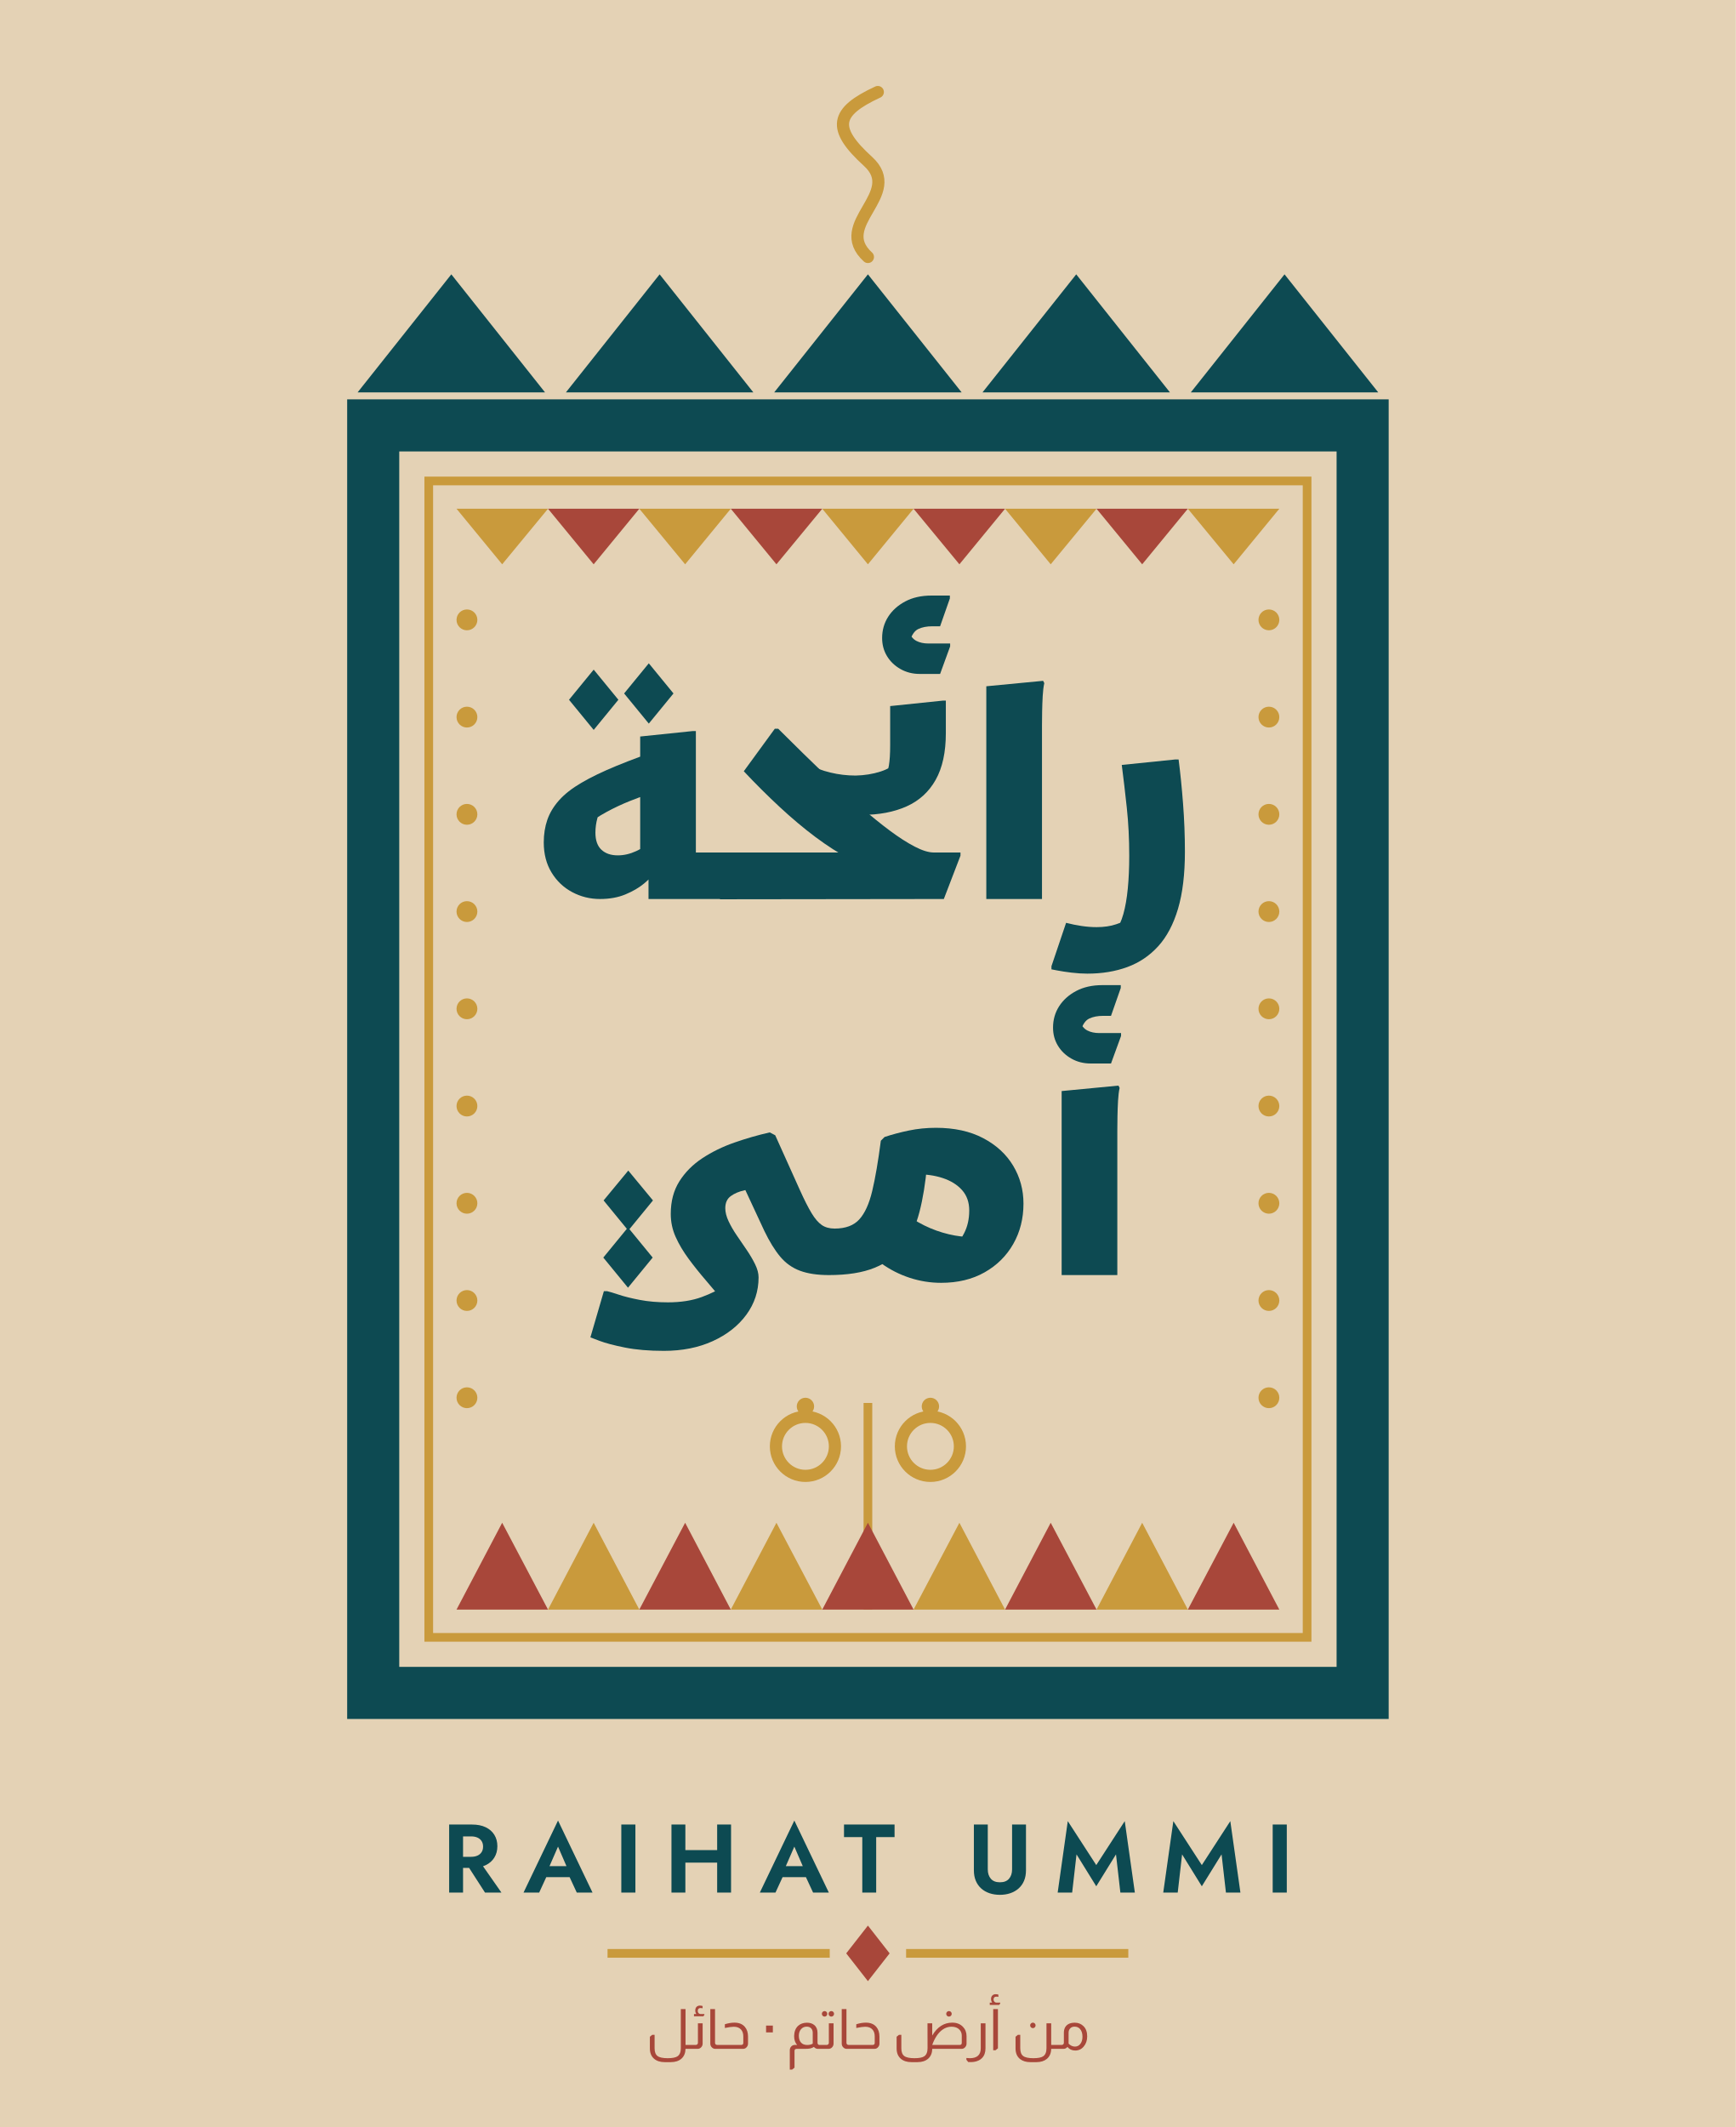
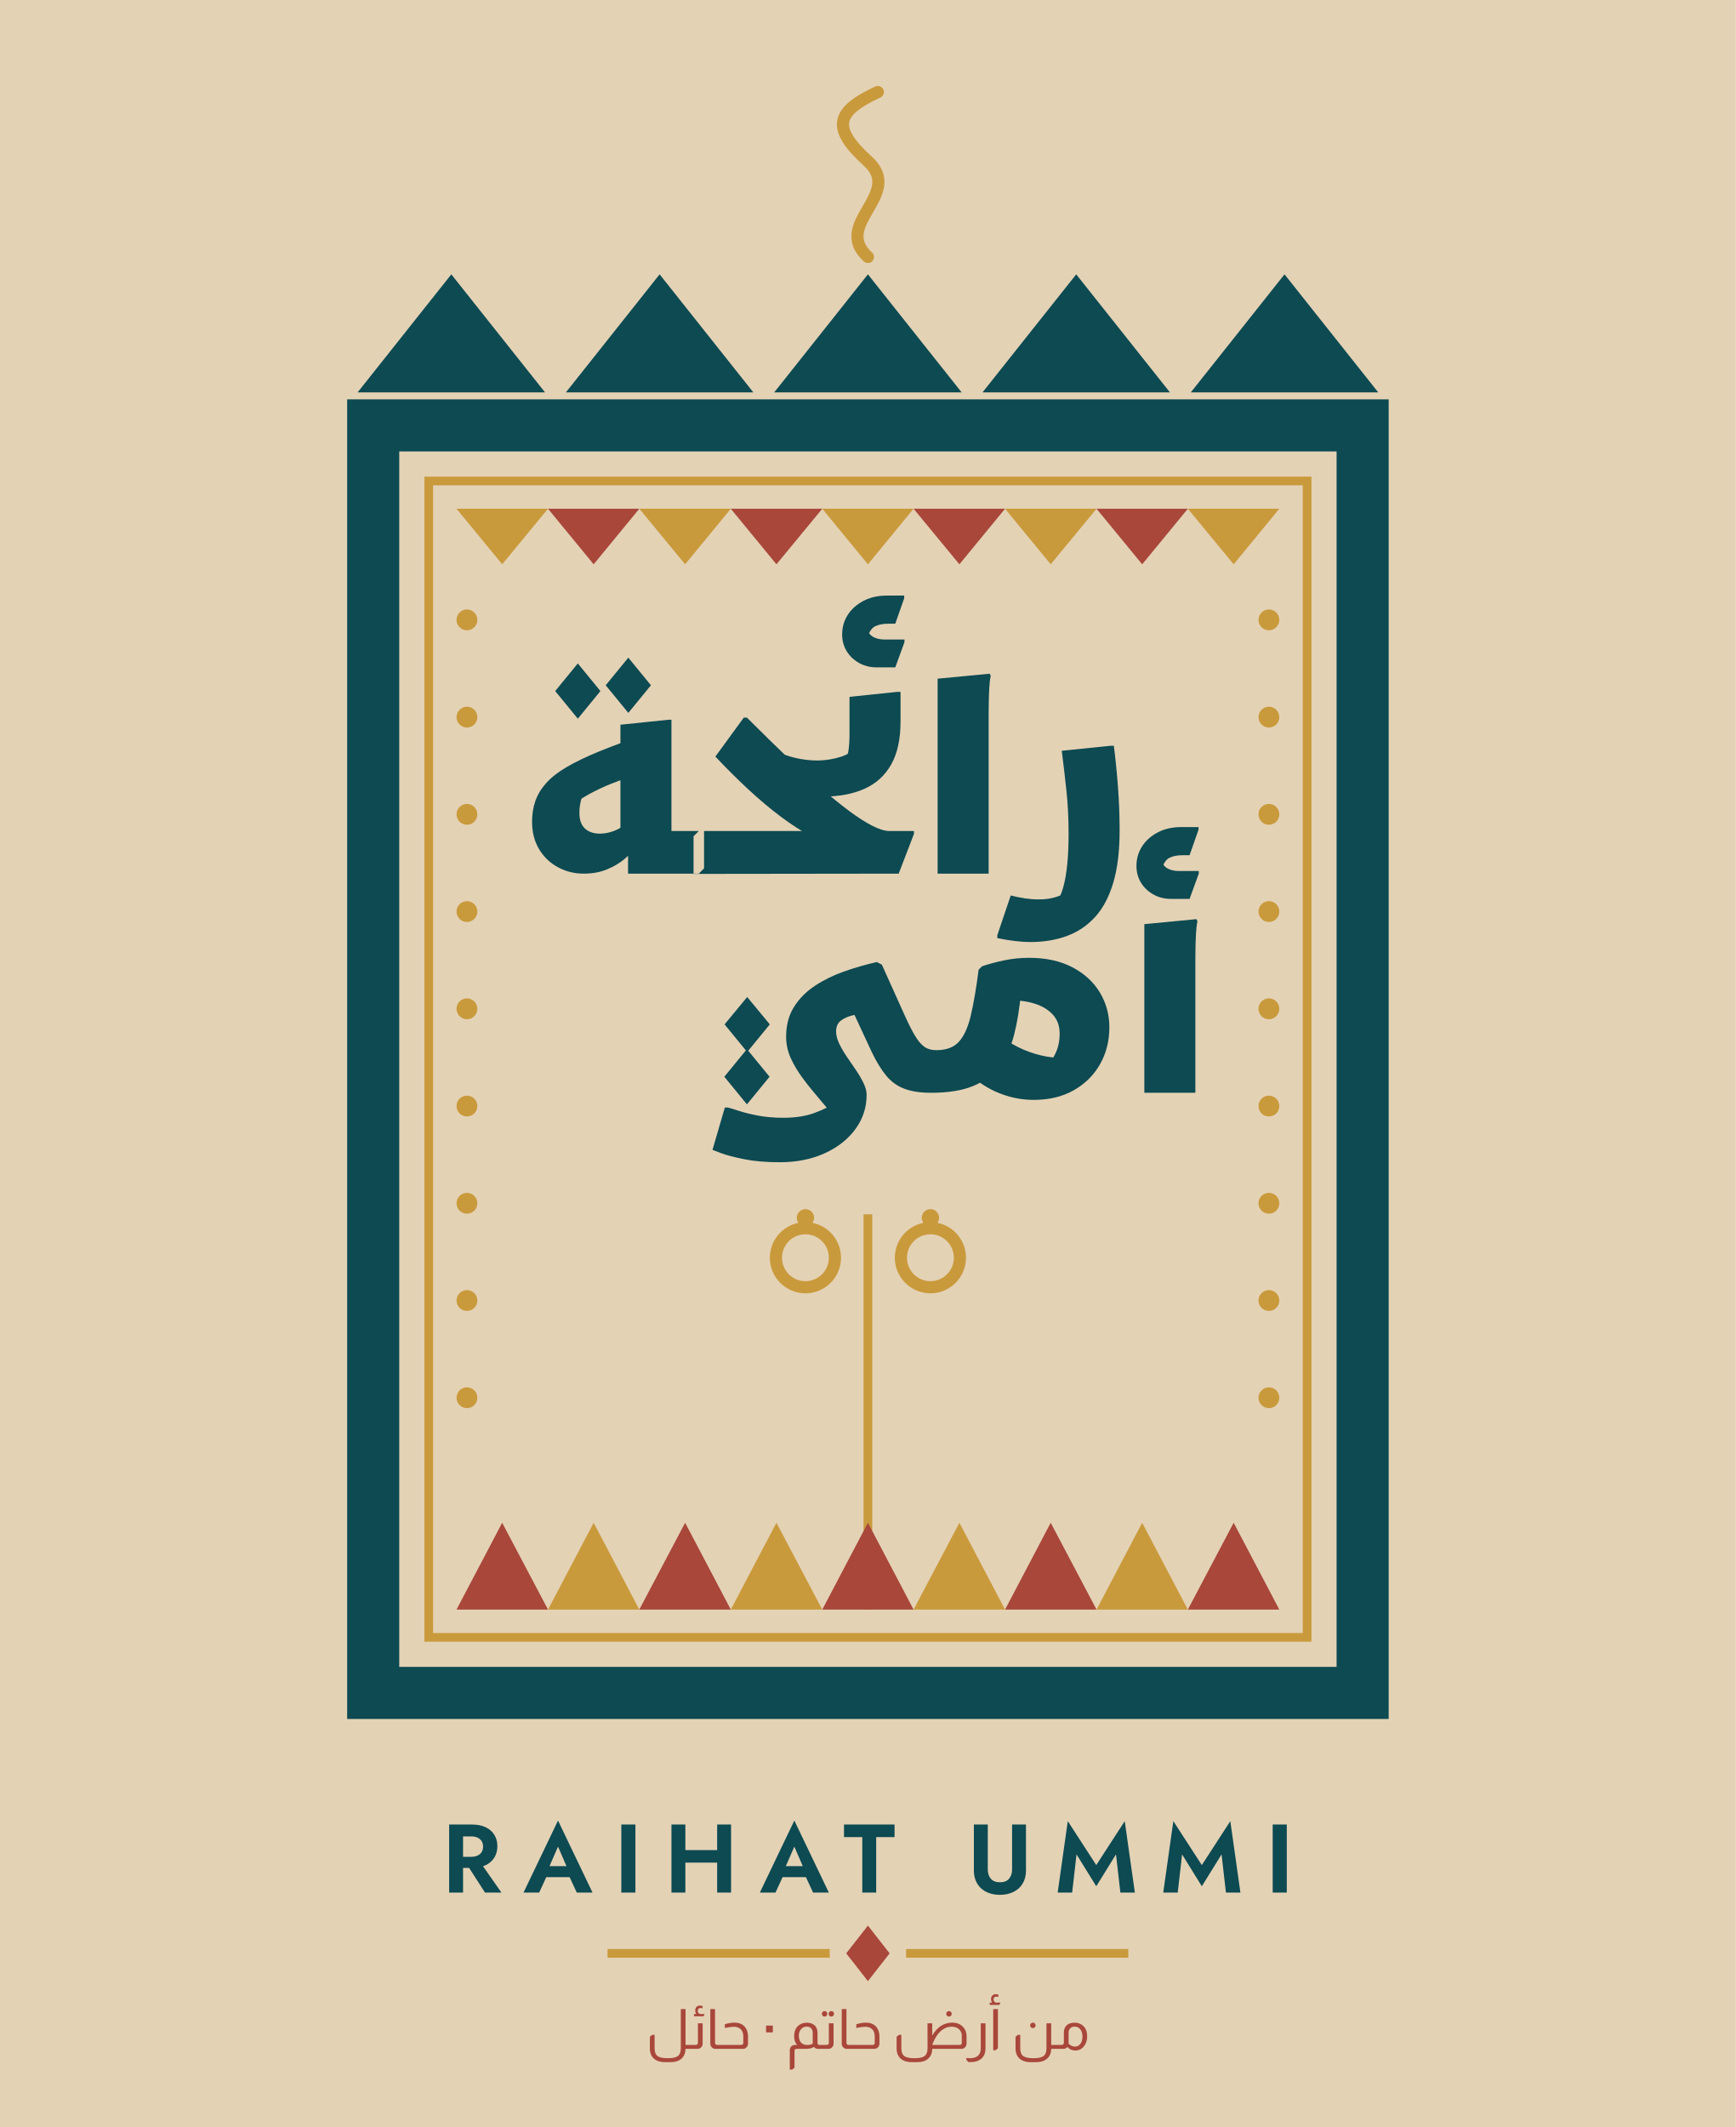
<svg xmlns="http://www.w3.org/2000/svg" viewBox="0 0 1000 1225" width="1000" height="1225">
  <rect width="1000" height="1225" fill="#E4D2B5" />
  <polygon points="206.0,226.0 314.0,226.0 260.0,158.0" fill="#0D4A52" />
  <polygon points="326.0,226.0 434.0,226.0 380.0,158.0" fill="#0D4A52" />
  <polygon points="446.0,226.0 554.0,226.0 500.0,158.0" fill="#0D4A52" />
  <polygon points="566.0,226.0 674.0,226.0 620.0,158.0" fill="#0D4A52" />
  <polygon points="686.0,226.0 794.0,226.0 740.0,158.0" fill="#0D4A52" />
  <path d="M500.0,148 c-20.9,-19.0 20.9,-36.1 0,-55.1 s-19.0,-28.5 5.7,-39.9" fill="none" stroke="#C99A3C" stroke-width="7" stroke-linecap="round" />
  <rect x="215" y="245.0" width="570" height="730" fill="none" stroke="#0D4A52" stroke-width="30" />
  <rect x="247" y="277" width="506" height="666" fill="none" stroke="#C99A3C" stroke-width="5" />
  <polygon points="263.0,293.0 315.7,293.0 289.3,325.0" fill="#C99A3C" />
  <polygon points="315.7,293.0 368.3,293.0 342.0,325.0" fill="#A8473A" />
  <polygon points="368.3,293.0 421.0,293.0 394.7,325.0" fill="#C99A3C" />
  <polygon points="421.0,293.0 473.7,293.0 447.3,325.0" fill="#A8473A" />
  <polygon points="473.7,293.0 526.3,293.0 500.0,325.0" fill="#C99A3C" />
  <polygon points="526.3,293.0 579.0,293.0 552.7,325.0" fill="#A8473A" />
  <polygon points="579.0,293.0 631.7,293.0 605.3,325.0" fill="#C99A3C" />
  <polygon points="631.7,293.0 684.3,293.0 658.0,325.0" fill="#A8473A" />
  <polygon points="684.3,293.0 737.0,293.0 710.7,325.0" fill="#C99A3C" />
  <circle cx="269" cy="357" r="6" fill="#C99A3C" />
  <circle cx="269" cy="413" r="6" fill="#C99A3C" />
  <circle cx="269" cy="469" r="6" fill="#C99A3C" />
  <circle cx="269" cy="525" r="6" fill="#C99A3C" />
  <circle cx="269" cy="581" r="6" fill="#C99A3C" />
  <circle cx="269" cy="637" r="6" fill="#C99A3C" />
  <circle cx="269" cy="693" r="6" fill="#C99A3C" />
  <circle cx="269" cy="749" r="6" fill="#C99A3C" />
  <circle cx="269" cy="805" r="6" fill="#C99A3C" />
  <circle cx="731" cy="357" r="6" fill="#C99A3C" />
  <circle cx="731" cy="413" r="6" fill="#C99A3C" />
  <circle cx="731" cy="469" r="6" fill="#C99A3C" />
  <circle cx="731" cy="525" r="6" fill="#C99A3C" />
  <circle cx="731" cy="581" r="6" fill="#C99A3C" />
  <circle cx="731" cy="637" r="6" fill="#C99A3C" />
  <circle cx="731" cy="693" r="6" fill="#C99A3C" />
  <circle cx="731" cy="749" r="6" fill="#C99A3C" />
  <circle cx="731" cy="805" r="6" fill="#C99A3C" />
-   <path d="M378.23 482.048Q371.947 487.669 366.574 490.149Q361.2 492.629 355.909 492.629Q349.957 492.629 346.485 489.405Q343.013 486.181 343.013 479.568Q343.013 475.269 344.17 471.136Q345.328 467.002 347.643 463.696L336.4 476.261Q342.682 471.301 349.379 467.664Q356.075 464.026 362.936 461.298Q369.798 458.57 376.576 456.255L383.851 430.463Q367.318 436.084 355.248 441.044Q343.178 446.005 334.994 450.799Q326.81 455.594 322.098 460.885Q317.386 466.176 315.319 472.128Q313.253 478.08 313.253 485.189Q313.253 495.109 317.717 502.467Q322.181 509.824 329.621 513.792Q337.061 517.761 345.658 517.761Q353.925 517.761 360.291 515.115Q366.656 512.47 370.955 508.915Q375.254 505.36 377.072 502.219ZM418.076 517.761 421.383 514.454V490.976H387.819L400.881 503.872V421.039H399.062L368.806 424.18V501.888L373.6 494.117V517.761ZM373.766 416.74 359.547 399.38 373.766 382.019 387.985 399.38ZM342.021 420.377 327.802 403.017 342.021 385.657 356.24 403.017Z" fill="#0D4A52" />
-   <path d="M537.945 490.976H553.321V492.795L543.731 517.761L414.769 517.926V494.283L418.076 490.976H495.949L489.336 494.613Q479.912 489.653 469.743 482.048Q459.575 474.442 449.076 464.688Q438.578 454.933 428.492 444.186L446.348 419.716H448.332Q454.781 426.164 462.717 433.935Q470.653 441.706 479.168 449.725Q487.682 457.743 496.28 465.184Q504.877 472.624 512.648 478.41Q520.419 484.197 526.95 487.587Q533.481 490.976 537.945 490.976Z" fill="#0D4A52" />
-   <path d="M478.258 466.341 465.693 440.052Q471.149 443.194 478.341 444.93Q485.533 446.666 492.973 446.666Q500.579 446.501 507.275 444.351Q513.971 442.202 517.774 437.738L517.939 448.65L508.019 447.989Q511.326 445.343 512.07 440.962Q512.814 436.58 512.814 429.306V406.655L543.07 403.513H544.889V422.196Q544.889 438.73 539.019 449.146Q533.15 459.562 522.238 464.44Q511.326 469.317 496.445 469.317Q491.981 469.317 487.517 468.49Q483.053 467.664 478.258 466.341ZM508.184 367.47Q508.184 360.691 511.656 355.235Q515.128 349.779 521.494 346.389Q527.859 343 536.622 343H547.204V344.653L541.582 360.691H537.118Q532.323 360.691 529.017 362.262Q525.71 363.832 524.056 369.619L523.56 363.667Q525.048 367.635 527.942 369.123Q530.835 370.611 534.803 370.611H547.369V372.265L541.582 388.137H529.843Q523.726 388.137 518.766 385.326Q513.806 382.515 510.995 377.886Q508.184 373.257 508.184 367.47Z" fill="#0D4A52" />
-   <path d="M568.201 395.246 600.938 392.105 601.599 393.428Q600.938 396.404 600.69 400.868Q600.442 405.332 600.359 409.961Q600.277 414.591 600.277 417.897V517.761H568.201Z" fill="#0D4A52" />
-   <path d="M614.165 531.483Q618.629 532.641 623.093 533.302Q627.557 533.964 631.69 533.964Q638.139 533.964 643.016 532.31Q647.893 530.657 649.712 529.169L642.437 536.444Q645.413 532.641 647.149 526.441Q648.885 520.241 649.712 511.726Q650.539 503.211 650.539 492.795Q650.539 478.245 649.133 465.184Q647.728 452.122 646.24 440.548L676.993 437.407H678.977Q680.465 448.815 681.539 462.786Q682.614 476.757 682.614 490.48Q682.614 509.99 678.646 523.382Q674.678 536.774 667.238 544.958Q659.798 553.143 649.464 556.945Q639.131 560.748 626.4 560.748Q622.101 560.748 617.306 560.169Q612.511 559.591 609.122 558.929Q605.733 558.268 605.733 558.268V556.449Z" fill="#0D4A52" />
-   <path d="M477.514 734.351Q467.594 734.351 460.898 731.871Q454.202 729.391 449.49 723.77Q444.778 718.148 440.314 708.889L422.623 670.862L439.156 683.758Q433.865 684.42 428.988 685.494Q424.111 686.569 420.969 688.884Q417.828 691.198 417.828 695.828Q417.828 699.3 419.729 703.351Q421.631 707.401 424.524 711.617Q427.417 715.834 430.228 719.967Q433.039 724.1 435.023 728.151Q437.007 732.202 437.007 735.674Q437.007 747.578 429.98 757.168Q422.953 766.757 410.636 772.379Q398.318 778 382.446 778Q369.55 778 360.043 776.099Q350.536 774.197 345.328 772.213Q340.12 770.229 340.12 770.229L347.891 743.61H349.709Q351.859 744.106 356.571 745.677Q361.283 747.247 368.558 748.653Q375.832 750.058 384.761 750.058Q396.003 750.058 404.27 746.999Q412.537 743.941 417.662 740.303L418.489 751.712Q412.702 744.437 406.998 737.823Q401.294 731.21 396.665 724.927Q392.035 718.644 389.225 712.361Q386.414 706.079 386.414 699.135Q386.414 688.222 391.374 680.369Q396.334 672.515 404.601 667.059Q412.868 661.603 423.036 658.048Q433.204 654.494 443.455 652.179L446.596 653.832L460.815 685.412Q464.618 693.844 467.511 698.639Q470.405 703.433 473.381 705.5Q476.357 707.567 480.821 707.567V731.044ZM361.944 708.724 347.725 691.364 361.944 674.169 376.163 691.364ZM361.779 741.626 347.56 724.266 361.779 706.905 375.998 724.266Z" fill="#0D4A52" />
-   <path d="M539.185 649.534Q555.057 649.534 566.383 655.486Q577.708 661.438 583.66 671.358Q589.612 681.278 589.612 693.182Q589.612 706.079 583.743 716.412Q577.873 726.746 567.209 732.781Q556.545 738.815 542.161 738.815Q532.902 738.815 524.056 735.922Q515.211 733.029 507.523 727.49Q499.835 721.951 493.883 713.519L517.691 695.332Q522.32 700.127 529.017 703.929Q535.713 707.732 542.987 709.881Q550.262 712.031 556.876 712.361Q559.852 712.527 561.257 712.527Q562.662 712.527 563.655 712.361L548.609 721.124Q552.412 715.999 555.388 710.295Q558.364 704.591 558.364 697.151Q558.364 690.041 554.23 685.412Q550.097 680.782 543.07 678.468Q536.043 676.153 527.446 676.318L534.059 671.027Q532.737 686.238 529.678 698.06Q526.619 709.881 520.419 717.9Q514.219 725.919 503.885 730.135Q493.552 734.351 477.514 734.351V710.873L480.821 707.567Q490.245 707.567 495.04 702.276Q499.835 696.985 502.48 685.908Q505.125 674.83 507.44 656.974L509.59 654.824Q516.038 652.675 523.56 651.104Q531.083 649.534 539.185 649.534Z" fill="#0D4A52" />
-   <path d="M611.602 628.371 644.339 625.229 645.0 626.552Q644.339 629.528 644.091 633.992Q643.843 638.456 643.76 643.086Q643.677 647.715 643.677 651.022V734.351H611.602ZM606.642 591.831Q606.642 585.052 610.114 579.596Q613.586 574.14 619.952 570.751Q626.317 567.361 635.08 567.361H645.661V569.015L640.04 585.052H635.576Q630.781 585.052 627.474 586.623Q624.168 588.194 622.514 593.981L622.018 588.029Q623.506 591.997 626.4 593.485Q629.293 594.973 633.261 594.973H645.827V596.626L640.04 612.498H628.301Q622.184 612.498 617.223 609.688Q612.263 606.877 609.453 602.247Q606.642 597.618 606.642 591.831Z" fill="#0D4A52" />
-   <line x1="500.0" y1="808.0" x2="500.0" y2="927" stroke="#C99A3C" stroke-width="5" />
-   <circle cx="464.0" cy="833.0" r="17" fill="none" stroke="#C99A3C" stroke-width="7" />
-   <circle cx="464.0" cy="810.0" r="5" fill="#C99A3C" />
-   <circle cx="536.0" cy="833.0" r="17" fill="none" stroke="#C99A3C" stroke-width="7" />
-   <circle cx="536.0" cy="810.0" r="5" fill="#C99A3C" />
+   <path d="M366.061 470.424Q360.303 475.576 355.379 477.848Q350.455 480.121 345.606 480.121Q340.152 480.121 336.97 477.167Q333.788 474.212 333.788 468.152Q333.788 464.212 334.848 460.424Q335.909 456.636 338.03 453.606L327.727 465.121Q333.485 460.576 339.621 457.242Q345.758 453.909 352.045 451.409Q358.333 448.909 364.545 446.788L371.212 423.152Q356.061 428.303 345.0 432.848Q333.939 437.394 326.439 441.788Q318.939 446.182 314.621 451.03Q310.303 455.879 308.409 461.333Q306.515 466.788 306.515 473.303Q306.515 482.394 310.606 489.136Q314.697 495.879 321.515 499.515Q328.333 503.152 336.212 503.152Q343.788 503.152 349.621 500.727Q355.455 498.303 359.394 495.045Q363.333 491.788 365.0 488.909ZM402.576 503.152 405.606 500.121V478.606H374.848L386.818 490.424V414.515H385.152L357.424 417.394V488.606L361.818 481.485V503.152ZM361.97 410.576 348.939 394.667 361.97 378.758 375.0 394.667ZM332.879 413.909 319.848 398 332.879 382.091 345.909 398ZM512.424 478.606H526.515V480.273L517.727 503.152L399.545 503.303V481.636L402.576 478.606H473.939L467.879 481.939Q459.242 477.394 449.924 470.424Q440.606 463.455 430.985 454.515Q421.364 445.576 412.121 435.727L428.485 413.303H430.303Q436.212 419.212 443.485 426.333Q450.758 433.455 458.561 440.803Q466.364 448.152 474.242 454.97Q482.121 461.788 489.242 467.091Q496.364 472.394 502.348 475.5Q508.333 478.606 512.424 478.606ZM457.727 456.03 446.212 431.939Q451.212 434.818 457.803 436.409Q464.394 438.0 471.212 438.0Q478.182 437.848 484.318 435.879Q490.455 433.909 493.939 429.818L494.091 439.818L485.0 439.212Q488.03 436.788 488.712 432.773Q489.394 428.758 489.394 422.091V401.333L517.121 398.455H518.788V415.576Q518.788 430.727 513.409 440.273Q508.03 449.818 498.03 454.288Q488.03 458.758 474.394 458.758Q470.303 458.758 466.212 458.0Q462.121 457.242 457.727 456.03ZM485.152 365.424Q485.152 359.212 488.333 354.212Q491.515 349.212 497.348 346.106Q503.182 343 511.212 343H520.909V344.515L515.758 359.212H511.667Q507.273 359.212 504.242 360.652Q501.212 362.091 499.697 367.394L499.242 361.939Q500.606 365.576 503.258 366.939Q505.909 368.303 509.545 368.303H521.061V369.818L515.758 384.364H505.0Q499.394 384.364 494.848 381.788Q490.303 379.212 487.727 374.97Q485.152 370.727 485.152 365.424ZM540.152 390.879 570.152 388.0 570.758 389.212Q570.152 391.939 569.924 396.03Q569.697 400.121 569.621 404.364Q569.545 408.606 569.545 411.636V503.152H540.152ZM582.273 515.727Q586.364 516.788 590.455 517.394Q594.545 518.0 598.333 518.0Q604.242 518.0 608.712 516.485Q613.182 514.97 614.848 513.606L608.182 520.273Q610.909 516.788 612.5 511.106Q614.091 505.424 614.848 497.621Q615.606 489.818 615.606 480.273Q615.606 466.939 614.318 454.97Q613.03 443.0 611.667 432.394L639.848 429.515H641.667Q643.03 439.97 644.015 452.773Q645 465.576 645 478.152Q645 496.03 641.364 508.303Q637.727 520.576 630.909 528.076Q624.091 535.576 614.621 539.061Q605.152 542.545 593.485 542.545Q589.545 542.545 585.152 542.015Q580.758 541.485 577.652 540.879Q574.545 540.273 574.545 540.273V538.606Z" fill="#0D4A52" />
+   <path d="M536.364 629.364Q527.273 629.364 521.136 627.091Q515.0 624.818 510.682 619.667Q506.364 614.515 502.273 606.03L486.061 571.182L501.212 583.0Q496.364 583.606 491.894 584.591Q487.424 585.576 484.545 587.697Q481.667 589.818 481.667 594.061Q481.667 597.242 483.409 600.955Q485.152 604.667 487.803 608.53Q490.455 612.394 493.03 616.182Q495.606 619.97 497.424 623.682Q499.242 627.394 499.242 630.576Q499.242 641.485 492.803 650.273Q486.364 659.061 475.076 664.212Q463.788 669.364 449.242 669.364Q437.424 669.364 428.712 667.621Q420.0 665.879 415.227 664.061Q410.455 662.242 410.455 662.242L417.576 637.848H419.242Q421.212 638.303 425.53 639.742Q429.848 641.182 436.515 642.47Q443.182 643.758 451.364 643.758Q461.667 643.758 469.242 640.955Q476.818 638.152 481.515 634.818L482.273 645.273Q476.97 638.606 471.742 632.545Q466.515 626.485 462.273 620.727Q458.03 614.97 455.455 609.212Q452.879 603.455 452.879 597.091Q452.879 587.091 457.424 579.894Q461.97 572.697 469.545 567.697Q477.121 562.697 486.439 559.439Q495.758 556.182 505.152 554.061L508.03 555.576L521.061 584.515Q524.545 592.242 527.197 596.636Q529.848 601.03 532.576 602.924Q535.303 604.818 539.394 604.818V626.333ZM430.455 605.879 417.424 589.97 430.455 574.212 443.485 589.97ZM430.303 636.03 417.273 620.121 430.303 604.212 443.333 620.121ZM592.879 551.636Q607.424 551.636 617.803 557.091Q628.182 562.545 633.636 571.636Q639.091 580.727 639.091 591.636Q639.091 603.455 633.712 612.924Q628.333 622.394 618.561 627.924Q608.788 633.455 595.606 633.455Q587.121 633.455 579.015 630.803Q570.909 628.152 563.864 623.076Q556.818 618.0 551.364 610.273L573.182 593.606Q577.424 598.0 583.561 601.485Q589.697 604.97 596.364 606.939Q603.03 608.909 609.091 609.212Q611.818 609.364 613.106 609.364Q614.394 609.364 615.303 609.212L601.515 617.242Q605.0 612.545 607.727 607.318Q610.455 602.091 610.455 595.273Q610.455 588.758 606.667 584.515Q602.879 580.273 596.439 578.152Q590.0 576.03 582.121 576.182L588.182 571.333Q586.97 585.273 584.167 596.106Q581.364 606.939 575.682 614.288Q570.0 621.636 560.53 625.5Q551.061 629.364 536.364 629.364V607.848L539.394 604.818Q548.03 604.818 552.424 599.97Q556.818 595.121 559.242 584.97Q561.667 574.818 563.788 558.455L565.758 556.485Q571.667 554.515 578.561 553.076Q585.455 551.636 592.879 551.636ZM659.242 532.242 689.242 529.364 689.848 530.576Q689.242 533.303 689.015 537.394Q688.788 541.485 688.712 545.727Q688.636 549.97 688.636 553.0V629.364H659.242ZM654.697 498.758Q654.697 492.545 657.879 487.545Q661.061 482.545 666.894 479.439Q672.727 476.333 680.758 476.333H690.455V477.848L685.303 492.545H681.212Q676.818 492.545 673.788 493.985Q670.758 495.424 669.242 500.727L668.788 495.273Q670.152 498.909 672.803 500.273Q675.455 501.636 679.091 501.636H690.606V503.152L685.303 517.697H674.545Q668.939 517.697 664.394 515.121Q659.848 512.545 657.273 508.303Q654.697 504.061 654.697 498.758Z" fill="#0D4A52" />
+   <line x1="500.0" y1="699.364" x2="500.0" y2="927" stroke="#C99A3C" stroke-width="5" />
+   <circle cx="464.0" cy="724.364" r="17" fill="none" stroke="#C99A3C" stroke-width="7" />
+   <circle cx="464.0" cy="701.364" r="5" fill="#C99A3C" />
+   <circle cx="536.0" cy="724.364" r="17" fill="none" stroke="#C99A3C" stroke-width="7" />
+   <circle cx="536.0" cy="701.364" r="5" fill="#C99A3C" />
  <polygon points="263.0,927.0 315.7,927.0 289.3,877.0" fill="#A8473A" />
  <polygon points="315.7,927.0 368.3,927.0 342.0,877.0" fill="#C99A3C" />
  <polygon points="368.3,927.0 421.0,927.0 394.7,877.0" fill="#A8473A" />
  <polygon points="421.0,927.0 473.7,927.0 447.3,877.0" fill="#C99A3C" />
  <polygon points="473.7,927.0 526.3,927.0 500.0,877.0" fill="#A8473A" />
  <polygon points="526.3,927.0 579.0,927.0 552.7,877.0" fill="#C99A3C" />
  <polygon points="579.0,927.0 631.7,927.0 605.3,877.0" fill="#A8473A" />
  <polygon points="631.7,927.0 684.3,927.0 658.0,877.0" fill="#C99A3C" />
  <polygon points="684.3,927.0 737.0,927.0 710.7,877.0" fill="#A8473A" />
  <path d="M267.656 1071.744 279.416 1090.0H288.88L276.112 1071.744ZM258.752 1050.8V1090.0H266.76V1050.8ZM263.624 1057.632H271.408Q273.536 1057.632 275.076 1058.332Q276.616 1059.032 277.456 1060.348Q278.296 1061.664 278.296 1063.512Q278.296 1065.36 277.456 1066.676Q276.616 1067.992 275.076 1068.692Q273.536 1069.392 271.408 1069.392H263.624V1075.776H271.912Q276.56 1075.776 279.808 1074.208Q283.056 1072.64 284.792 1069.812Q286.528 1066.984 286.528 1063.288Q286.528 1059.536 284.792 1056.736Q283.056 1053.936 279.808 1052.368Q276.56 1050.8 271.912 1050.8H263.624ZM311.224 1081.096H331.944L330.992 1074.768H312.176ZM321.472 1063.512 327.352 1077.12 327.24 1079.136 332.28 1090.0H341.352L321.472 1048.504L301.592 1090.0H310.608L315.76 1078.8L315.592 1077.008ZM357.928 1050.8V1090.0H366.048V1050.8ZM389.456 1072.752H418.24V1065.528H389.456ZM413.144 1050.8V1090.0H421.152V1050.8ZM386.824 1050.8V1090.0H394.832V1050.8ZM447.36 1081.096H468.08L467.128 1074.768H448.312ZM457.608 1063.512 463.488 1077.12 463.376 1079.136 468.416 1090.0H477.488L457.608 1048.504L437.728 1090.0H446.744L451.896 1078.8L451.728 1077.008ZM486.224 1058.024H496.752V1090.0H504.76V1058.024H515.344V1050.8H486.224ZM561.04 1050.8V1077.12Q561.04 1080.592 562.16 1083.224Q563.28 1085.856 565.296 1087.648Q567.312 1089.44 570.056 1090.364Q572.8 1091.288 576.048 1091.288Q579.24 1091.288 581.984 1090.364Q584.728 1089.44 586.772 1087.648Q588.816 1085.856 589.936 1083.224Q591.056 1080.592 591.056 1077.12V1050.8H583.048V1076.616Q583.048 1079.976 581.284 1082.02Q579.52 1084.064 576.048 1084.064Q572.576 1084.064 570.812 1082.02Q569.048 1079.976 569.048 1076.616V1050.8ZM620.176 1067.992 631.544 1086.36 642.912 1067.992 645.432 1090.0H653.776L647.952 1048.84L631.544 1074.152L615.136 1048.84L609.312 1090.0H617.656ZM680.992 1067.992 692.36 1086.36 703.728 1067.992 706.248 1090.0H714.592L708.768 1048.84L692.36 1074.152L675.952 1048.84L670.128 1090.0H678.472ZM733.184 1050.8V1090.0H741.304V1050.8Z" fill="#0D4A52" />
  <line x1="350" y1="1125" x2="478" y2="1125" stroke="#C99A3C" stroke-width="5" />
  <line x1="522" y1="1125" x2="650" y2="1125" stroke="#C99A3C" stroke-width="5" />
  <polygon points="500.0,1109.0 512.5,1125.0 500.0,1141.0 487.5,1125.0" fill="#A8473A" />
  <path d="M394.928 1157.088V1177.728H396.56V1180.0H394.928Q394.832 1183.616 392.592 1185.632Q390.32 1187.648 386.448 1187.648H382.896Q379.088 1187.648 376.816 1185.696Q374.384 1183.616 374.384 1179.712V1173.024L375.76 1171.904H377.104V1179.648Q377.104 1182.848 378.784 1184.112Q380.464 1185.376 384.656 1185.376Q388.656 1185.376 390.288 1184.288Q392.208 1182.976 392.208 1179.648V1157.088ZM401.168 1159.936Q400.528 1159.104 400.528 1157.92Q400.528 1156.608 401.248 1155.84Q401.968 1155.072 403.216 1155.072Q403.952 1155.072 404.752 1155.328V1156.64Q404.144 1156.48 403.6 1156.48Q401.968 1156.48 401.968 1158.176Q401.968 1158.816 402.352 1159.328Q402.864 1159.936 403.728 1159.936H405.776V1160.48L405.168 1161.248H399.792V1159.936ZM404.784 1165.28V1176.96Q404.784 1178.144 404.016 1179.008Q403.152 1180.0 401.872 1180.0H396.304V1177.728H400.848Q401.392 1177.728 401.744 1177.344Q402.064 1177.024 402.064 1176.512V1165.28ZM411.92 1157.088V1176.512Q411.92 1177.024 412.24 1177.376Q412.592 1177.728 413.136 1177.728H413.552V1180.0H412.08Q411.056 1180.0 410.288 1179.328Q409.2 1178.4 409.2 1176.96V1157.088ZM417.584 1165.824Q420.528 1164.896 423.088 1164.896Q427.056 1164.896 429.136 1167.36Q430.928 1169.472 430.928 1172.896V1176.96Q430.928 1178.048 430.256 1178.88Q429.424 1180.0 428.048 1180.0H413.328V1177.728H426.992Q428.208 1177.728 428.208 1176.512V1172.8Q428.208 1170.304 426.896 1168.864Q425.456 1167.264 422.704 1167.264Q421.04 1167.264 417.584 1167.968ZM445.232 1166.592V1170.528H441.328V1166.592ZM459.216 1177.728Q457.488 1175.904 457.488 1172.576Q457.584 1168.8 459.76 1166.752Q461.68 1164.992 464.816 1164.928Q467.44 1164.928 469.04 1166.24Q470.96 1167.776 470.96 1170.72V1176.512Q470.96 1177.088 471.28 1177.408Q471.536 1177.696 471.888 1177.728H471.984V1180.0H471.184Q470.64 1180.0 470.16 1179.808Q469.456 1179.584 468.88 1178.88Q468.016 1179.456 466.864 1179.744Q465.776 1180.0 463.6 1180.0H458.928Q457.712 1180.0 457.712 1181.216V1190.816L456.336 1191.936H454.992V1180.736Q454.992 1179.424 455.92 1178.528Q456.784 1177.728 457.904 1177.728ZM468.208 1170.72Q468.208 1169.28 467.408 1168.288Q466.448 1167.2 464.752 1167.2Q462.736 1167.2 461.472 1168.656Q460.208 1170.112 460.208 1172.448Q460.208 1174.976 461.456 1176.368Q462.704 1177.76 465.008 1177.76Q466.96 1177.76 468.208 1176.992ZM475.024 1158.24Q475.696 1158.24 476.144 1158.704Q476.592 1159.168 476.592 1159.808Q476.592 1160.48 476.144 1160.944Q475.696 1161.408 475.024 1161.408Q474.384 1161.408 473.92 1160.944Q473.456 1160.48 473.456 1159.808Q473.456 1159.168 473.92 1158.704Q474.384 1158.24 475.024 1158.24ZM478.928 1158.24Q479.568 1158.24 480.032 1158.704Q480.496 1159.168 480.496 1159.808Q480.496 1160.48 480.032 1160.944Q479.568 1161.408 478.928 1161.408Q478.256 1161.408 477.792 1160.944Q477.328 1160.48 477.328 1159.808Q477.328 1159.168 477.792 1158.704Q478.256 1158.24 478.928 1158.24ZM480.208 1165.28V1176.96Q480.208 1178.144 479.44 1179.008Q478.576 1180.0 477.296 1180.0H471.728V1177.728H476.272Q476.816 1177.728 477.168 1177.344Q477.488 1177.024 477.488 1176.512V1165.28ZM487.632 1157.088V1176.512Q487.632 1177.024 487.952 1177.376Q488.304 1177.728 488.848 1177.728H489.264V1180.0H487.792Q486.768 1180.0 486.0 1179.328Q484.912 1178.4 484.912 1176.96V1157.088ZM493.296 1165.824Q496.24 1164.896 498.8 1164.896Q502.768 1164.896 504.848 1167.36Q506.64 1169.472 506.64 1172.896V1176.96Q506.64 1178.048 505.968 1178.88Q505.136 1180.0 503.76 1180.0H489.04V1177.728H502.704Q503.92 1177.728 503.92 1176.512V1172.8Q503.92 1170.304 502.608 1168.864Q501.168 1167.264 498.416 1167.264Q496.752 1167.264 493.296 1167.968ZM546.672 1158.24Q547.344 1158.24 547.808 1158.704Q548.272 1159.168 548.272 1159.808Q548.272 1160.48 547.808 1160.944Q547.344 1161.408 546.672 1161.408Q546.032 1161.408 545.568 1160.944Q545.104 1160.48 545.104 1159.808Q545.104 1159.168 545.568 1158.704Q546.032 1158.24 546.672 1158.24ZM537.04 1172.32Q541.424 1164.896 548.592 1164.896Q552.4 1164.896 554.704 1167.264Q556.816 1169.408 556.816 1172.704V1176.96Q556.816 1178.208 555.984 1179.072Q555.152 1180.0 553.936 1180.0H537.072Q536.976 1183.616 534.736 1185.632Q532.464 1187.648 528.592 1187.648H525.04Q521.232 1187.648 518.96 1185.696Q516.528 1183.616 516.528 1179.712V1173.024L517.904 1171.904H519.248V1179.648Q519.248 1182.848 520.928 1184.112Q522.608 1185.376 526.832 1185.376Q530.8 1185.376 532.432 1184.288Q534.352 1182.976 534.352 1179.648L534.32 1165.28H537.04ZM554.064 1172.416Q554.064 1170.368 552.784 1168.992Q551.152 1167.232 548.144 1167.232Q545.392 1167.232 542.992 1168.928Q539.28 1171.552 537.04 1177.728H552.88Q554.064 1177.728 554.064 1176.512ZM567.728 1165.28V1179.712Q567.728 1183.264 565.712 1185.312Q564.144 1186.912 561.488 1187.424Q560.464 1187.616 559.248 1187.616Q558.48 1187.616 557.776 1187.584L556.72 1186.272V1185.248Q557.648 1185.376 558.736 1185.376Q565.008 1185.376 565.008 1179.616V1165.28ZM571.6 1153.376Q570.928 1152.512 570.928 1151.264Q570.928 1150.016 571.664 1149.264Q572.4 1148.512 573.616 1148.512Q574.384 1148.512 575.152 1148.768V1150.08Q574.576 1149.92 574.032 1149.92Q572.368 1149.92 572.368 1151.616Q572.368 1152.224 572.784 1152.736Q573.296 1153.376 574.16 1153.376H576.208V1153.92L575.568 1154.688H570.192V1153.376ZM574.896 1157.088V1179.68L573.52 1180.8H572.176V1157.088ZM595.024 1164.896Q595.664 1164.896 596.128 1165.36Q596.592 1165.824 596.592 1166.464Q596.592 1167.136 596.128 1167.6Q595.664 1168.064 595.024 1168.064Q594.384 1168.064 593.92 1167.6Q593.456 1167.136 593.456 1166.464Q593.456 1165.824 593.92 1165.36Q594.384 1164.896 595.024 1164.896ZM605.584 1165.28V1177.728H607.216V1180.0H605.584Q605.488 1183.808 603.024 1185.824Q600.752 1187.648 597.104 1187.648H593.552Q590.0 1187.648 587.76 1185.952Q585.04 1183.872 585.04 1179.712V1173.024L586.416 1171.904H587.76V1179.648Q587.76 1182.848 589.44 1184.112Q591.12 1185.376 595.312 1185.376Q599.312 1185.376 600.944 1184.288Q602.864 1182.976 602.864 1179.648V1165.28ZM612.88 1170.72Q612.88 1167.456 615.184 1165.92Q616.688 1164.928 619.184 1164.928Q622.224 1164.928 624.272 1167.008Q626.32 1169.088 626.32 1172.832Q626.32 1176.32 624.272 1178.72Q622.352 1180.96 619.408 1180.96Q616.656 1180.96 614.928 1178.88Q614.064 1180.0 612.624 1180.0H607.12V1177.728H611.664Q612.176 1177.728 612.528 1177.376Q612.88 1177.024 612.88 1176.512ZM615.6 1176.992Q617.264 1178.688 619.28 1178.688Q621.2 1178.688 622.4 1177.104Q623.6 1175.52 623.6 1172.992Q623.6 1170.176 622.192 1168.544Q621.008 1167.2 619.056 1167.2Q617.584 1167.2 616.656 1168.064Q615.6 1169.056 615.6 1170.72Z" fill="#A8473A" />
</svg>
